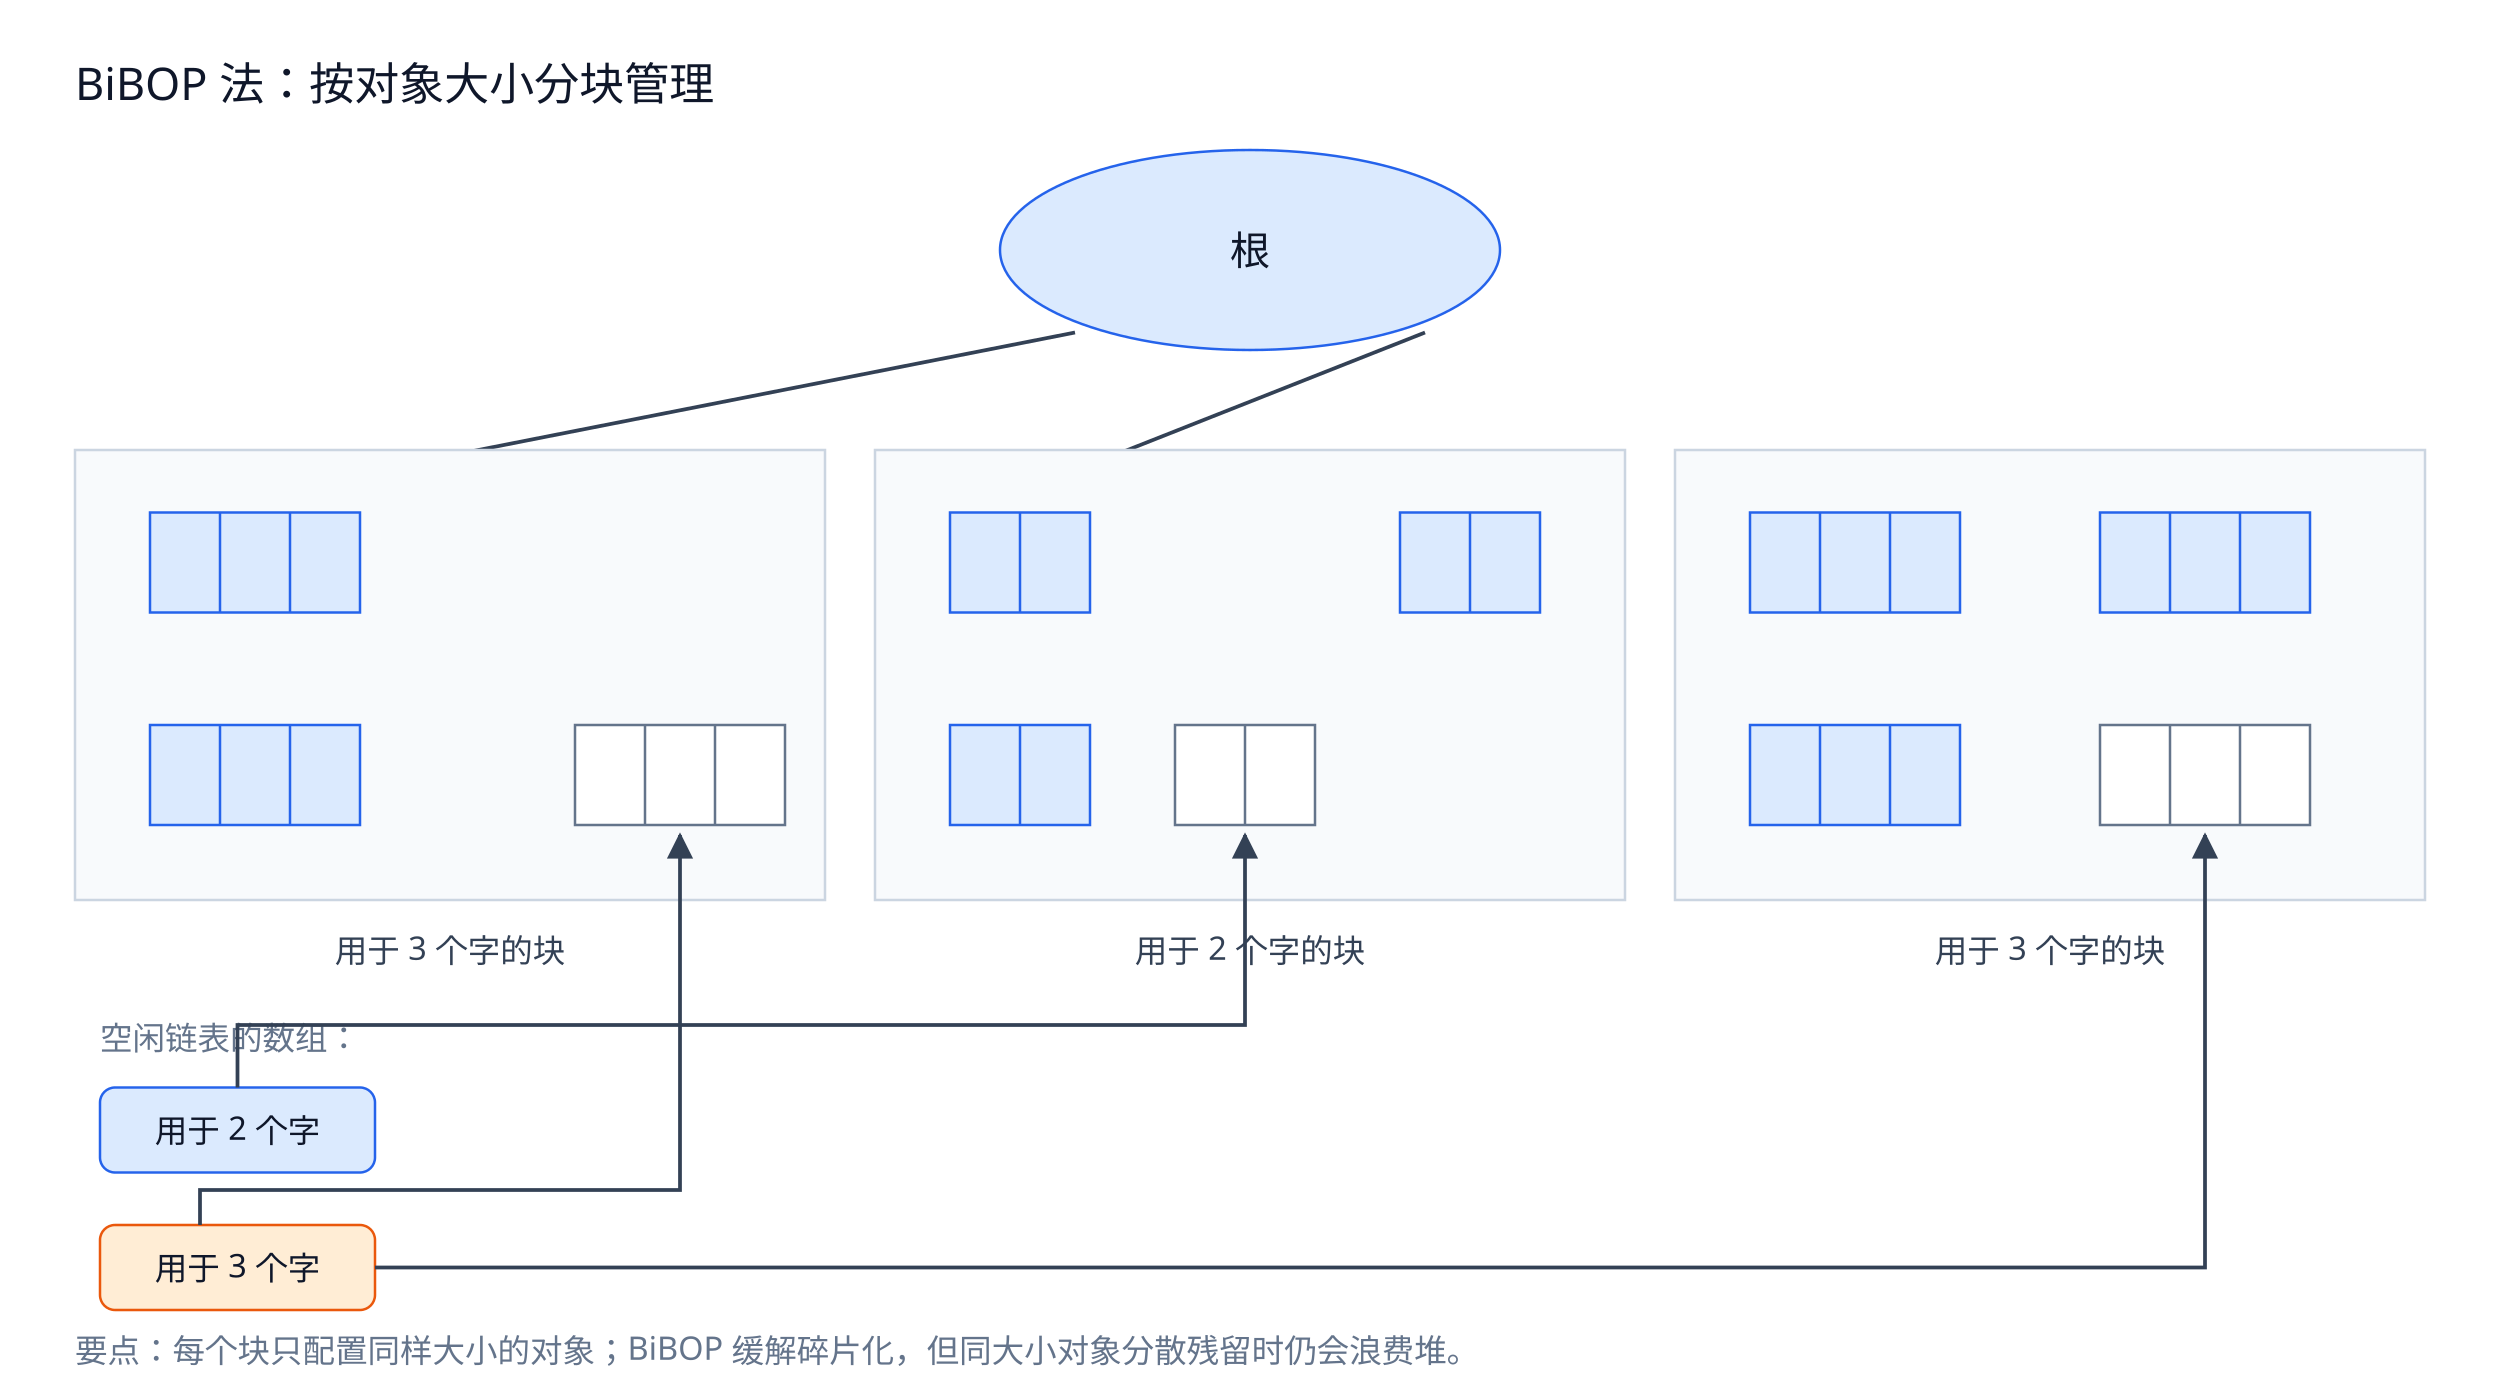
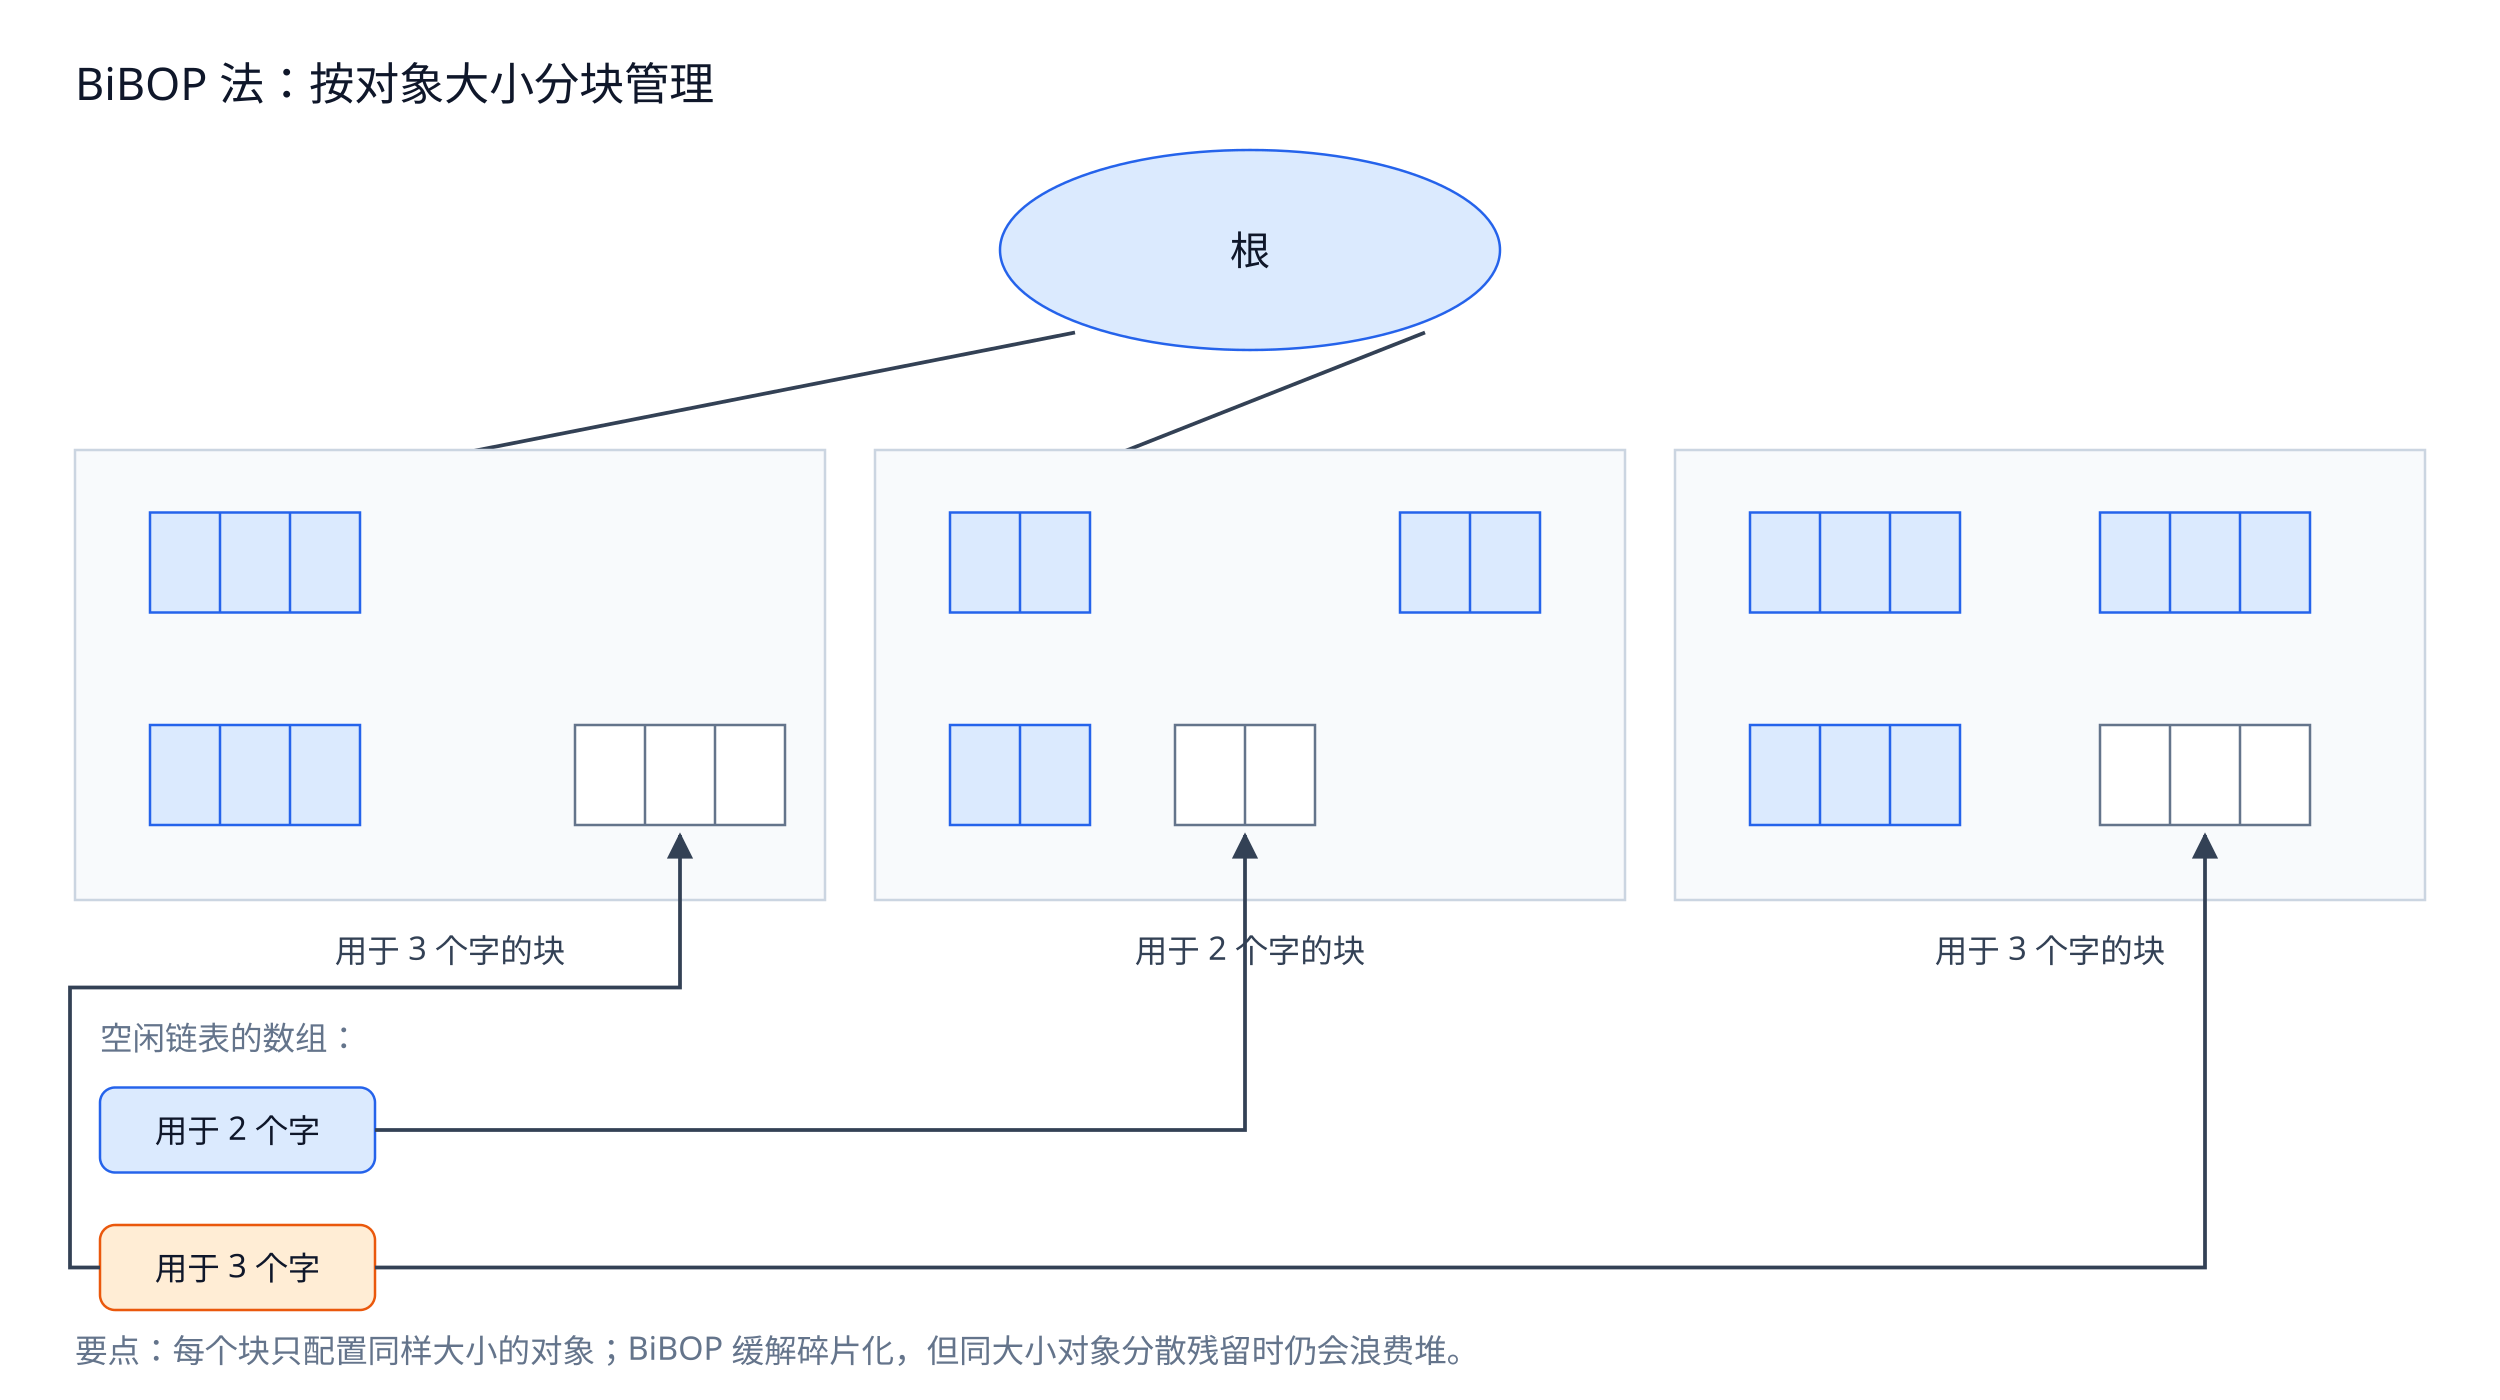
<svg xmlns="http://www.w3.org/2000/svg" width="1000" height="560" viewBox="0 0 1000 560" font-family="sans-serif">
  <defs>
    <marker id="arr" viewBox="0 0 10 10" refX="9" refY="5" markerWidth="7" markerHeight="7" orient="auto-start-reverse">
      <path d="M0,0 L10,5 L0,10 z" fill="#334155" />
    </marker>
  </defs>
  <rect x="0" y="0" width="1000" height="560" fill="#ffffff" />
  <text x="30" y="40" font-size="18" fill="#0f172a">BiBOP 法：按对象大小分块管理</text>
  <ellipse cx="500" cy="100" rx="100" ry="40" fill="#dbeafe" stroke="#2563eb" />
  <text x="500" y="106" font-size="16" fill="#0f172a" text-anchor="middle">根</text>
  <line x1="430" y1="133" x2="105" y2="197" stroke="#334155" stroke-width="1.5" marker-end="url(#arr)" />
  <line x1="570" y1="133" x2="408" y2="197" stroke="#334155" stroke-width="1.5" marker-end="url(#arr)" />
  <rect x="30" y="180" width="300" height="180" fill="#f8fafc" stroke="#cbd5e1" />
  <rect x="60" y="205" width="84" height="40" fill="#dbeafe" stroke="#2563eb" />
  <line x1="88" y1="205" x2="88" y2="245" stroke="#2563eb" />
  <line x1="116" y1="205" x2="116" y2="245" stroke="#2563eb" />
  <rect x="60" y="290" width="84" height="40" fill="#dbeafe" stroke="#2563eb" />
  <line x1="88" y1="290" x2="88" y2="330" stroke="#2563eb" />
  <line x1="116" y1="290" x2="116" y2="330" stroke="#2563eb" />
  <rect x="230" y="290" width="84" height="40" fill="#ffffff" stroke="#64748b" />
  <line x1="258" y1="290" x2="258" y2="330" stroke="#64748b" />
  <line x1="286" y1="290" x2="286" y2="330" stroke="#64748b" />
  <rect x="350" y="180" width="300" height="180" fill="#f8fafc" stroke="#cbd5e1" />
  <rect x="380" y="205" width="56" height="40" fill="#dbeafe" stroke="#2563eb" />
  <line x1="408" y1="205" x2="408" y2="245" stroke="#2563eb" />
  <rect x="380" y="290" width="56" height="40" fill="#dbeafe" stroke="#2563eb" />
  <line x1="408" y1="290" x2="408" y2="330" stroke="#2563eb" />
  <rect x="560" y="205" width="56" height="40" fill="#dbeafe" stroke="#2563eb" />
  <line x1="588" y1="205" x2="588" y2="245" stroke="#2563eb" />
  <rect x="470" y="290" width="56" height="40" fill="#ffffff" stroke="#64748b" />
  <line x1="498" y1="290" x2="498" y2="330" stroke="#64748b" />
  <rect x="670" y="180" width="300" height="180" fill="#f8fafc" stroke="#cbd5e1" />
  <rect x="700" y="205" width="84" height="40" fill="#dbeafe" stroke="#2563eb" />
  <line x1="728" y1="205" x2="728" y2="245" stroke="#2563eb" />
  <line x1="756" y1="205" x2="756" y2="245" stroke="#2563eb" />
  <rect x="700" y="290" width="84" height="40" fill="#dbeafe" stroke="#2563eb" />
  <line x1="728" y1="290" x2="728" y2="330" stroke="#2563eb" />
  <line x1="756" y1="290" x2="756" y2="330" stroke="#2563eb" />
  <rect x="840" y="205" width="84" height="40" fill="#dbeafe" stroke="#2563eb" />
  <line x1="868" y1="205" x2="868" y2="245" stroke="#2563eb" />
  <line x1="896" y1="205" x2="896" y2="245" stroke="#2563eb" />
  <rect x="840" y="290" width="84" height="40" fill="#ffffff" stroke="#64748b" />
  <line x1="868" y1="290" x2="868" y2="330" stroke="#64748b" />
  <line x1="896" y1="290" x2="896" y2="330" stroke="#64748b" />
  <text x="180" y="385" font-size="13" fill="#334155" text-anchor="middle">用于 3 个字的块</text>
  <text x="500" y="385" font-size="13" fill="#334155" text-anchor="middle">用于 2 个字的块</text>
  <text x="820" y="385" font-size="13" fill="#334155" text-anchor="middle">用于 3 个字的块</text>
  <text x="40" y="420" font-size="13" fill="#64748b">空闲链表的数组：</text>
  <rect x="40" y="435" width="110" height="34" rx="6" fill="#dbeafe" stroke="#2563eb" />
  <text x="95" y="457" font-size="13" fill="#0f172a" text-anchor="middle">用于 2 个字</text>
-   <path d="M 95 435 V 410 H 498 V 334" fill="none" stroke="#334155" stroke-width="1.5" marker-end="url(#arr)" />
+   <path d="M 150 452 H 498 V 334" fill="none" stroke="#334155" stroke-width="1.5" marker-end="url(#arr)" />
  <rect x="40" y="490" width="110" height="34" rx="6" fill="#ffedd5" stroke="#ea580c" />
  <text x="95" y="512" font-size="13" fill="#0f172a" text-anchor="middle">用于 3 个字</text>
-   <path d="M 80 490 V 476 H 272 V 334" fill="none" stroke="#334155" stroke-width="1.5" marker-end="url(#arr)" />
+   <path d="M 40 507 H 28 V 395 H 272 V 334" fill="none" stroke="#334155" stroke-width="1.5" marker-end="url(#arr)" />
  <path d="M 150 507 H 882 V 334" fill="none" stroke="#334155" stroke-width="1.5" marker-end="url(#arr)" />
  <text x="30" y="545" font-size="13" fill="#64748b">要点：每个块只配置同样大小的对象；BiBOP 缓解碎片化，但同大小对象分散残留时仍会浪费堆。</text>
</svg>
